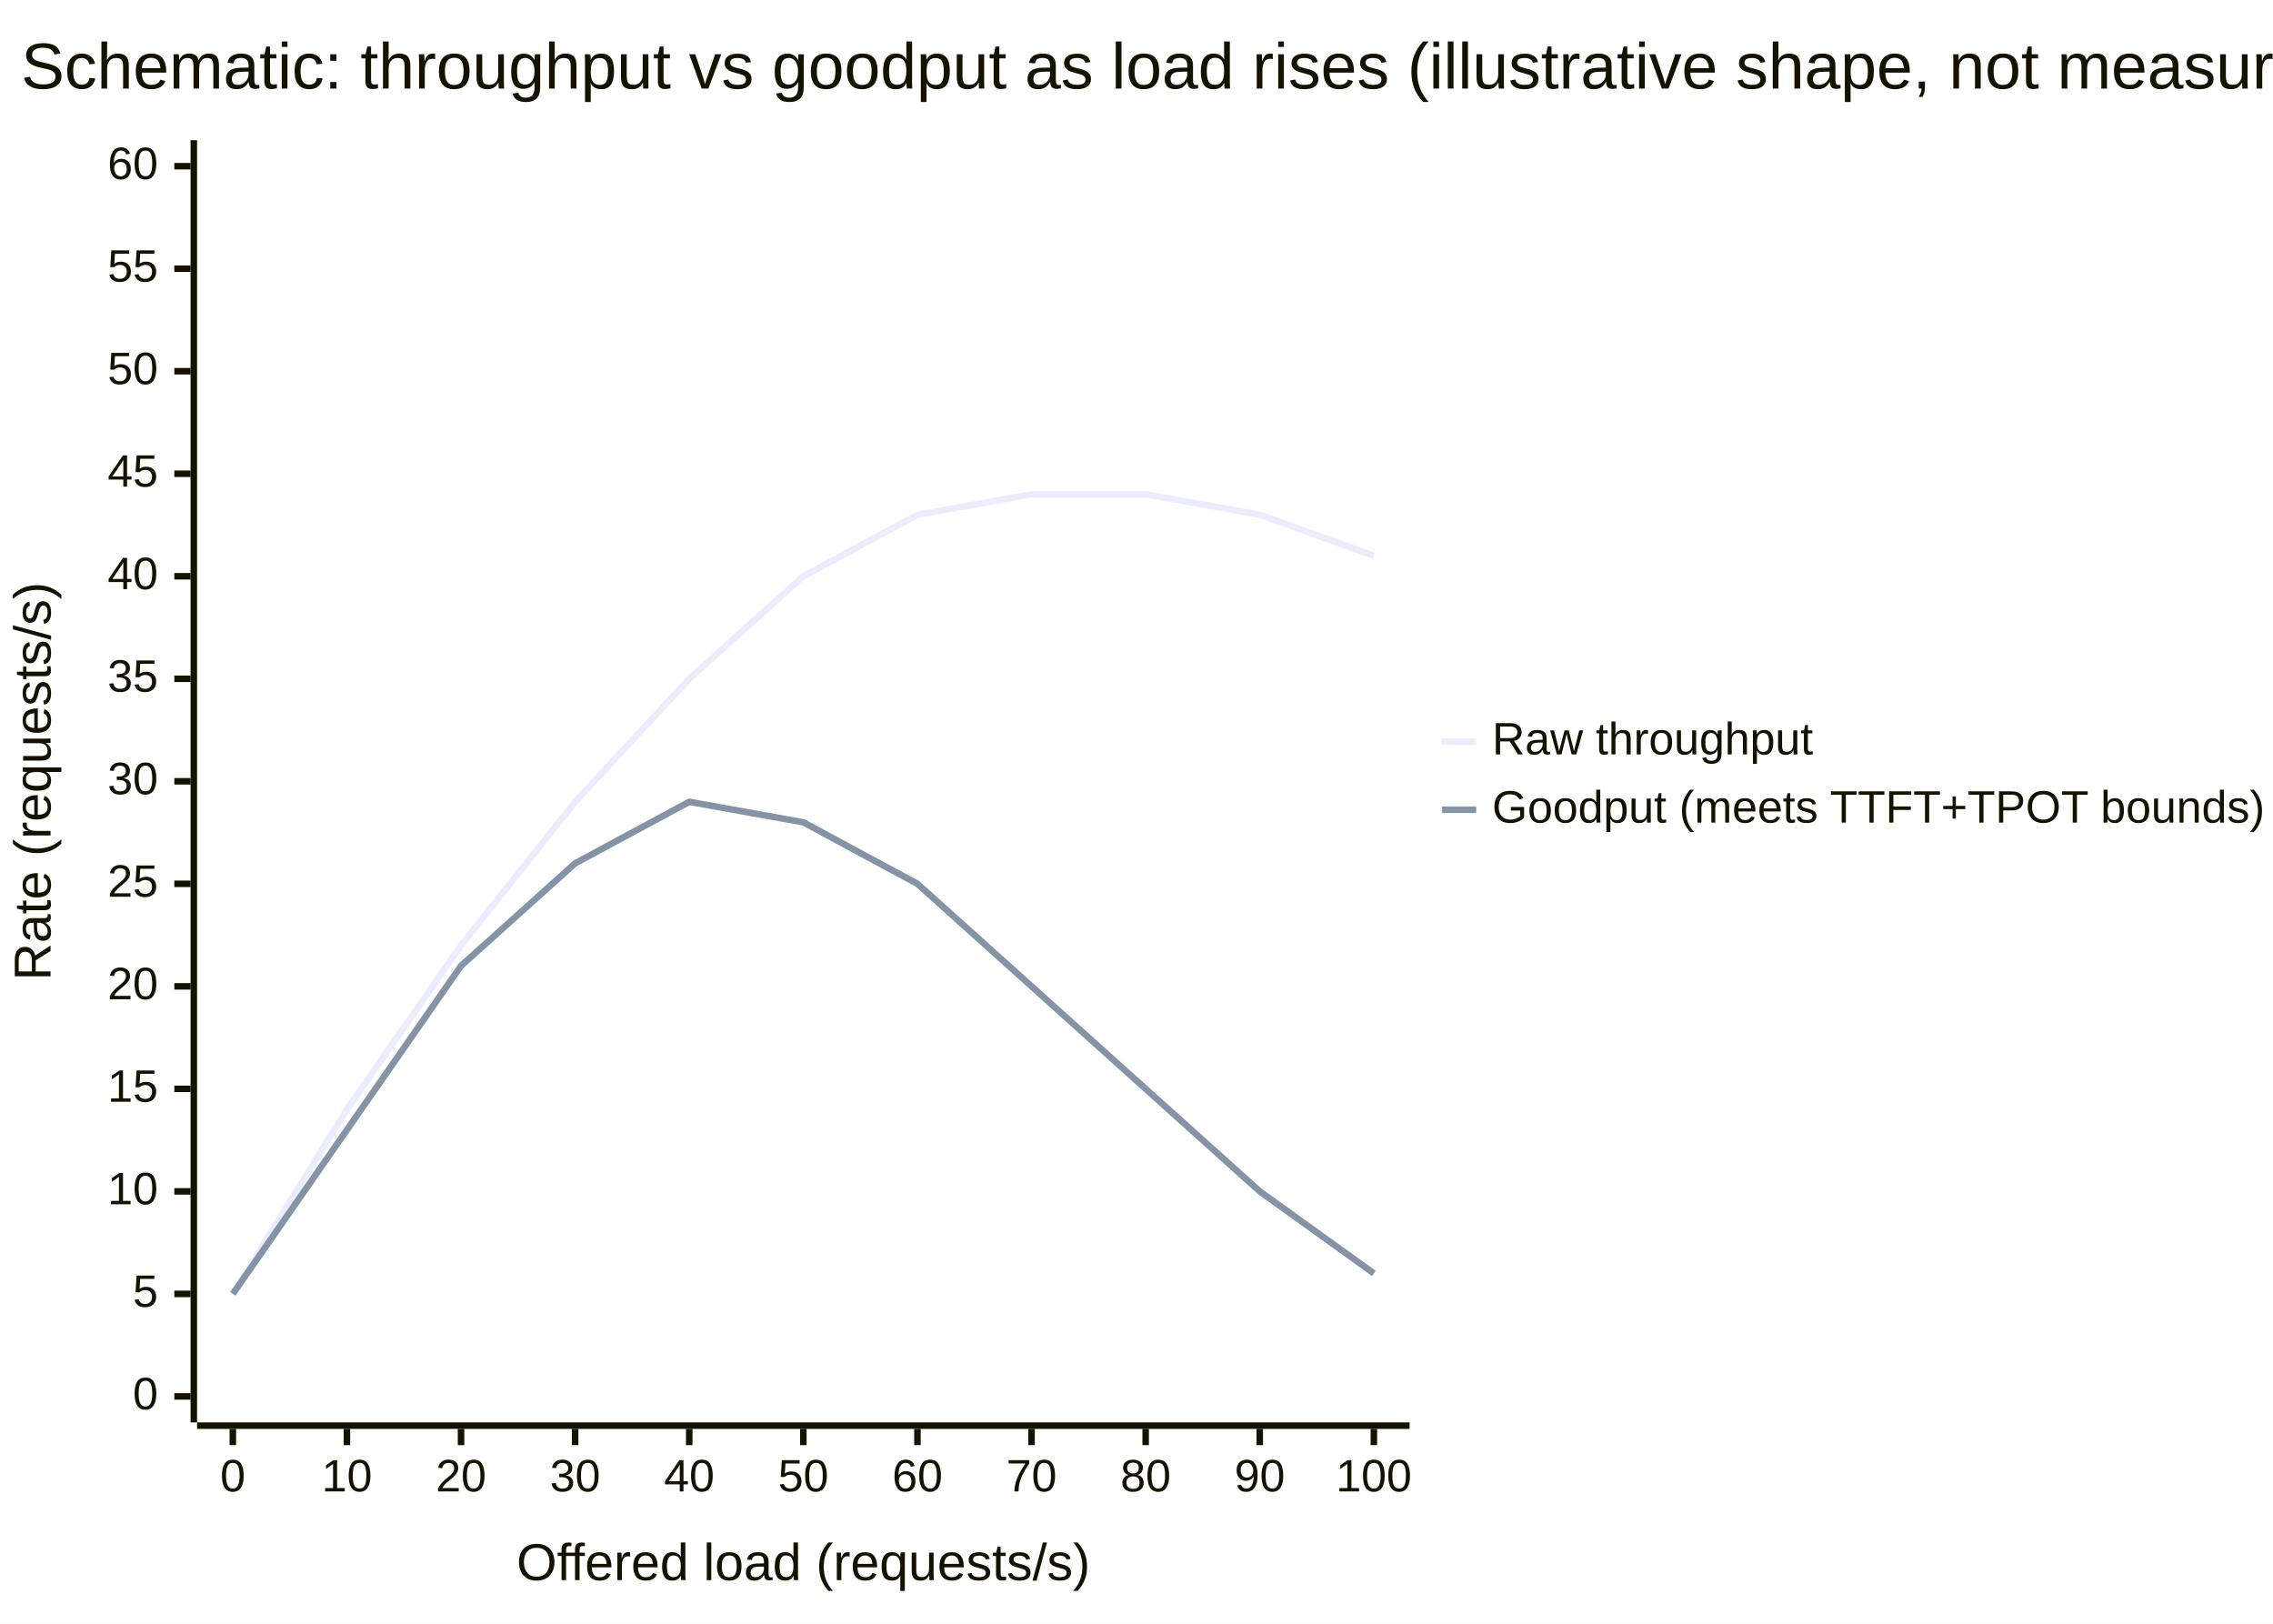
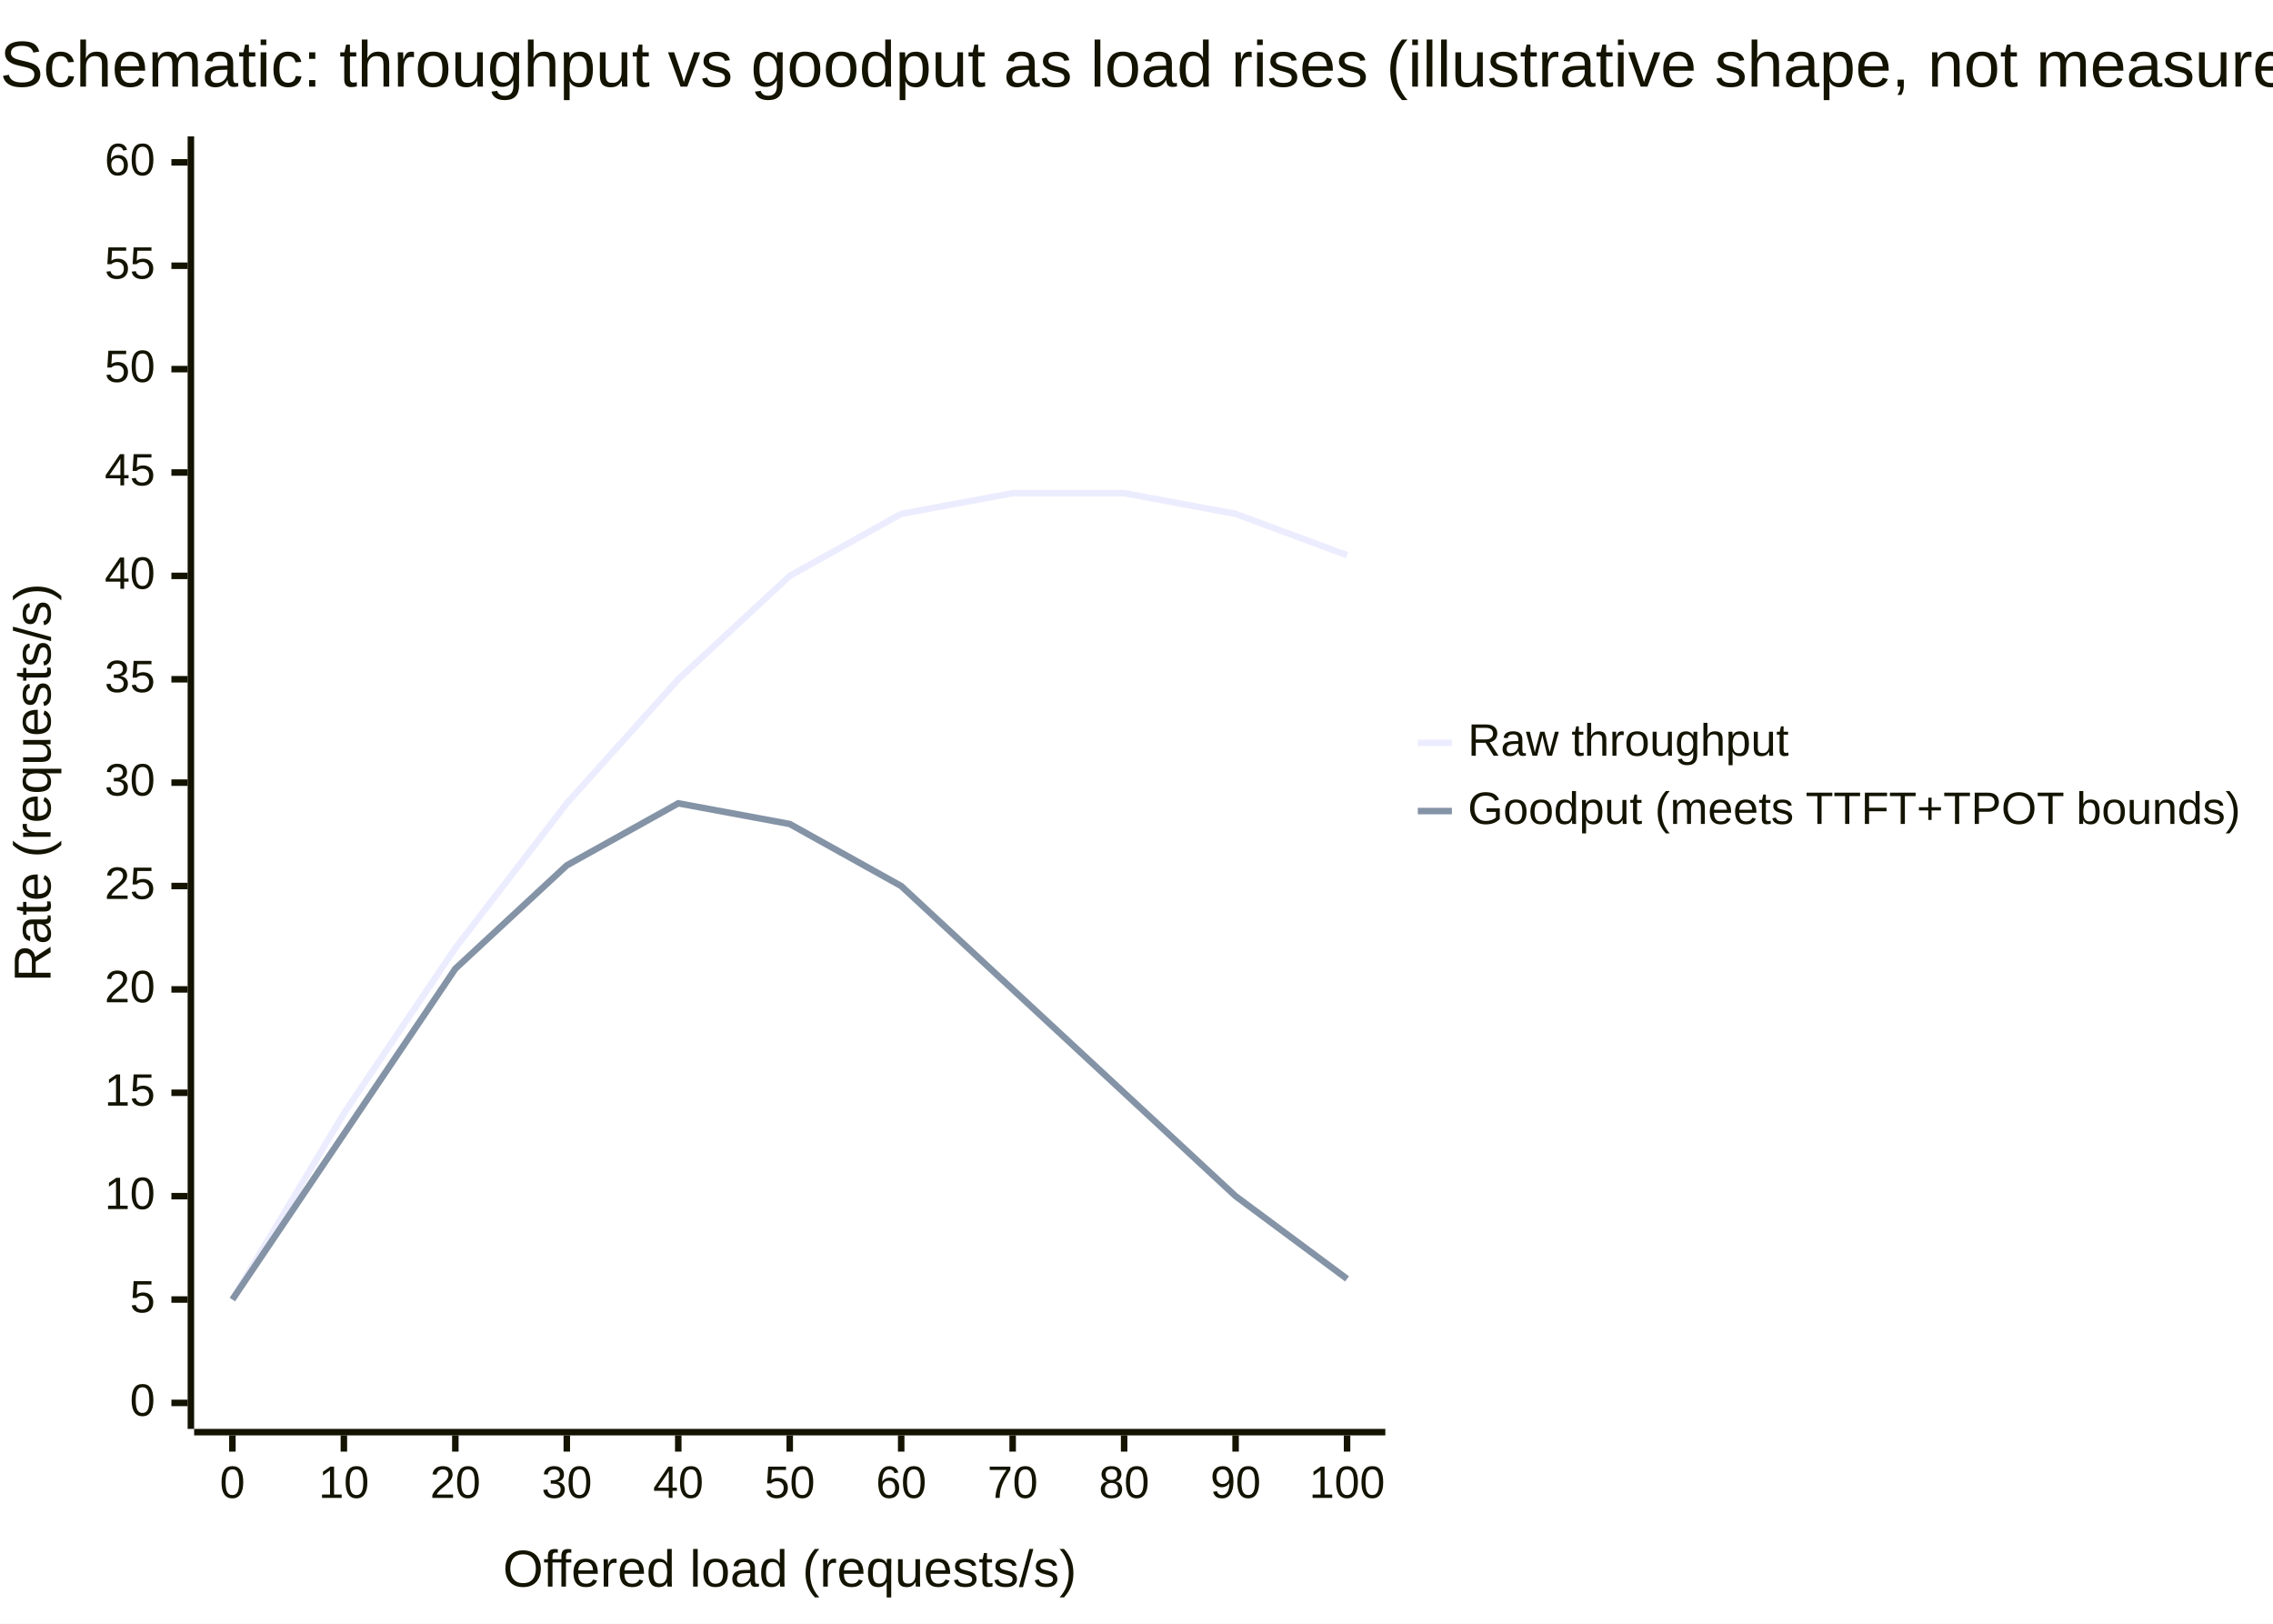
<svg xmlns="http://www.w3.org/2000/svg" id="my-svg" width="100%" style="max-width: 700px; background-color: transparent;" viewBox="0 0 700 500" role="graphics-document document" aria-roledescription="xychart">
  <style>#my-svg{font-family:"trebuchet ms",verdana,arial,sans-serif;font-size:16px;fill:#333;}@keyframes edge-animation-frame{from{stroke-dashoffset:0;}}@keyframes dash{to{stroke-dashoffset:0;}}#my-svg .edge-animation-slow{stroke-dasharray:9,5!important;stroke-dashoffset:900;animation:dash 50s linear infinite;stroke-linecap:round;}#my-svg .edge-animation-fast{stroke-dasharray:9,5!important;stroke-dashoffset:900;animation:dash 20s linear infinite;stroke-linecap:round;}#my-svg .error-icon{fill:#552222;}#my-svg .error-text{fill:#552222;stroke:#552222;}#my-svg .edge-thickness-normal{stroke-width:1px;}#my-svg .edge-thickness-thick{stroke-width:3.5px;}#my-svg .edge-pattern-solid{stroke-dasharray:0;}#my-svg .edge-thickness-invisible{stroke-width:0;fill:none;}#my-svg .edge-pattern-dashed{stroke-dasharray:3;}#my-svg .edge-pattern-dotted{stroke-dasharray:2;}#my-svg .marker{fill:#333333;stroke:#333333;}#my-svg .marker.cross{stroke:#333333;}#my-svg svg{font-family:"trebuchet ms",verdana,arial,sans-serif;font-size:16px;}#my-svg p{margin:0;}#my-svg .node .neo-node{stroke:#9370DB;}#my-svg [data-look="neo"].node rect,#my-svg [data-look="neo"].cluster rect,#my-svg [data-look="neo"].node polygon{stroke:#9370DB;filter:drop-shadow(1px 2px 2px rgba(185, 185, 185, 1));}#my-svg [data-look="neo"].swimlane.cluster rect{filter:none;}#my-svg [data-look="neo"].node path{stroke:#9370DB;stroke-width:1px;}#my-svg [data-look="neo"].node .outer-path{filter:drop-shadow(1px 2px 2px rgba(185, 185, 185, 1));}#my-svg [data-look="neo"].node .neo-line path{stroke:#9370DB;filter:none;}#my-svg [data-look="neo"].node circle{stroke:#9370DB;filter:drop-shadow(1px 2px 2px rgba(185, 185, 185, 1));}#my-svg [data-look="neo"].node circle .state-start{fill:#000000;}#my-svg [data-look="neo"].icon-shape .icon{fill:#9370DB;filter:drop-shadow(1px 2px 2px rgba(185, 185, 185, 1));}#my-svg [data-look="neo"].icon-shape .icon-neo path{stroke:#9370DB;filter:drop-shadow(1px 2px 2px rgba(185, 185, 185, 1));}#my-svg :root{--mermaid-font-family:"trebuchet ms",verdana,arial,sans-serif;}</style>
  <g />
  <g class="main">
    <rect width="700" height="500" class="background" fill="white" />
    <g class="chart-title">
-       <text x="0" y="0" fill="#131300" font-size="20" dominant-baseline="middle" text-anchor="middle" transform="translate(390.0547, 21.58984) rotate(0)">Schematic: throughput vs goodput as load rises (illustrative shape, not measured data)</text>
+       <text x="0" y="0" fill="#131300" font-size="20" dominant-baseline="middle" text-anchor="middle" transform="translate(383.5469, 21) rotate(0)">Schematic: throughput vs goodput as load rises (illustrative shape, not measured data)</text>
    </g>
    <g class="plot">
      <g class="line-plot-0">
-         <path d="M71.703,398.432L106.843,341.609L141.983,291.099L177.122,246.904L212.262,209.021L247.402,177.453L282.541,158.512L317.681,152.198L352.821,152.198L387.96,158.512L423.1,171.139" fill="none" stroke="#ECECFF" stroke-width="2" />
+         <path d="M71.572,400.167L105.9,342.867L140.227,291.933L174.554,247.367L208.881,209.167L243.209,177.333L277.536,158.233L311.863,151.867L346.191,151.867L380.518,158.233L414.845,170.967" fill="none" stroke="#ECECFF" stroke-width="2" />
      </g>
      <g class="line-plot-1">
-         <path d="M71.703,398.432L106.843,347.922L141.983,297.413L177.122,265.845L212.262,246.904L247.402,253.217L282.541,272.158L317.681,303.727L352.821,335.295L387.96,366.863L423.1,392.118" fill="none" stroke="#8493A6" stroke-width="2" />
+         <path d="M71.572,400.167L105.9,349.233L140.227,298.3L174.554,266.467L208.881,247.367L243.209,253.733L277.536,272.833L311.863,304.667L346.191,336.5L380.518,368.333L414.845,393.8" fill="none" stroke="#8493A6" stroke-width="2" />
      </g>
    </g>
    <g class="legend">
      <g class="markers">
-         <path d="M 444.116,228.34 L 454.616,228.34" fill="none" stroke="#ECECFF" stroke-width="2" />
-         <path d="M 444.116,249.34 L 454.616,249.34" fill="none" stroke="#8493A6" stroke-width="2" />
+         <path d="M 436.631,228.75 L 447.131,228.75" fill="none" stroke="#ECECFF" stroke-width="2" />
+         <path d="M 436.631,249.75 L 447.131,249.75" fill="none" stroke="#8493A6" stroke-width="2" />
      </g>
      <g class="label">
-         <text x="0" y="0" fill="#131300" font-size="14" dominant-baseline="middle" text-anchor="start" transform="translate(459.5156, 228.3398) rotate(0)">Raw throughput</text>
-         <text x="0" y="0" fill="#131300" font-size="14" dominant-baseline="middle" text-anchor="start" transform="translate(459.5156, 249.3398) rotate(0)">Goodput (meets TTFT+TPOT bounds)</text>
+         <text x="0" y="0" fill="#131300" font-size="14" dominant-baseline="middle" text-anchor="start" transform="translate(452.0312, 228.75) rotate(0)">Raw throughput</text>
+         <text x="0" y="0" fill="#131300" font-size="14" dominant-baseline="middle" text-anchor="start" transform="translate(452.0312, 249.75) rotate(0)">Goodput (meets TTFT+TPOT bounds)</text>
      </g>
    </g>
    <g class="bottom-axis">
      <g class="axis-line">
-         <path d="M 60.688,439 L 434.116,439" fill="none" stroke="#131300" stroke-width="2" />
+         <path d="M 59.786,441 L 426.631,441" fill="none" stroke="#131300" stroke-width="2" />
      </g>
      <g class="label">
-         <text x="0" y="0" fill="#131300" font-size="14" dominant-baseline="text-before-edge" text-anchor="middle" transform="translate(71.70313, 450) rotate(0)">0</text>
-         <text x="0" y="0" fill="#131300" font-size="14" dominant-baseline="text-before-edge" text-anchor="middle" transform="translate(106.8428, 450) rotate(0)">10</text>
-         <text x="0" y="0" fill="#131300" font-size="14" dominant-baseline="text-before-edge" text-anchor="middle" transform="translate(141.9825, 450) rotate(0)">20</text>
-         <text x="0" y="0" fill="#131300" font-size="14" dominant-baseline="text-before-edge" text-anchor="middle" transform="translate(177.1222, 450) rotate(0)">30</text>
-         <text x="0" y="0" fill="#131300" font-size="14" dominant-baseline="text-before-edge" text-anchor="middle" transform="translate(212.2619, 450) rotate(0)">40</text>
-         <text x="0" y="0" fill="#131300" font-size="14" dominant-baseline="text-before-edge" text-anchor="middle" transform="translate(247.4016, 450) rotate(0)">50</text>
-         <text x="0" y="0" fill="#131300" font-size="14" dominant-baseline="text-before-edge" text-anchor="middle" transform="translate(282.5413, 450) rotate(0)">60</text>
-         <text x="0" y="0" fill="#131300" font-size="14" dominant-baseline="text-before-edge" text-anchor="middle" transform="translate(317.6809, 450) rotate(0)">70</text>
-         <text x="0" y="0" fill="#131300" font-size="14" dominant-baseline="text-before-edge" text-anchor="middle" transform="translate(352.8206, 450) rotate(0)">80</text>
-         <text x="0" y="0" fill="#131300" font-size="14" dominant-baseline="text-before-edge" text-anchor="middle" transform="translate(387.9603, 450) rotate(0)">90</text>
-         <text x="0" y="0" fill="#131300" font-size="14" dominant-baseline="text-before-edge" text-anchor="middle" transform="translate(423.1, 450) rotate(0)">100</text>
+         <text x="0" y="0" fill="#131300" font-size="14" dominant-baseline="text-before-edge" text-anchor="middle" transform="translate(71.57227, 452) rotate(0)">0</text>
+         <text x="0" y="0" fill="#131300" font-size="14" dominant-baseline="text-before-edge" text-anchor="middle" transform="translate(105.8996, 452) rotate(0)">10</text>
+         <text x="0" y="0" fill="#131300" font-size="14" dominant-baseline="text-before-edge" text-anchor="middle" transform="translate(140.2268, 452) rotate(0)">20</text>
+         <text x="0" y="0" fill="#131300" font-size="14" dominant-baseline="text-before-edge" text-anchor="middle" transform="translate(174.5541, 452) rotate(0)">30</text>
+         <text x="0" y="0" fill="#131300" font-size="14" dominant-baseline="text-before-edge" text-anchor="middle" transform="translate(208.8814, 452) rotate(0)">40</text>
+         <text x="0" y="0" fill="#131300" font-size="14" dominant-baseline="text-before-edge" text-anchor="middle" transform="translate(243.2087, 452) rotate(0)">50</text>
+         <text x="0" y="0" fill="#131300" font-size="14" dominant-baseline="text-before-edge" text-anchor="middle" transform="translate(277.536, 452) rotate(0)">60</text>
+         <text x="0" y="0" fill="#131300" font-size="14" dominant-baseline="text-before-edge" text-anchor="middle" transform="translate(311.8633, 452) rotate(0)">70</text>
+         <text x="0" y="0" fill="#131300" font-size="14" dominant-baseline="text-before-edge" text-anchor="middle" transform="translate(346.1905, 452) rotate(0)">80</text>
+         <text x="0" y="0" fill="#131300" font-size="14" dominant-baseline="text-before-edge" text-anchor="middle" transform="translate(380.5178, 452) rotate(0)">90</text>
+         <text x="0" y="0" fill="#131300" font-size="14" dominant-baseline="text-before-edge" text-anchor="middle" transform="translate(414.8451, 452) rotate(0)">100</text>
      </g>
      <g class="ticks">
-         <path d="M 71.703,440 L 71.703,445" fill="none" stroke="#131300" stroke-width="2" />
-         <path d="M 106.843,440 L 106.843,445" fill="none" stroke="#131300" stroke-width="2" />
-         <path d="M 141.983,440 L 141.983,445" fill="none" stroke="#131300" stroke-width="2" />
-         <path d="M 177.122,440 L 177.122,445" fill="none" stroke="#131300" stroke-width="2" />
-         <path d="M 212.262,440 L 212.262,445" fill="none" stroke="#131300" stroke-width="2" />
-         <path d="M 247.402,440 L 247.402,445" fill="none" stroke="#131300" stroke-width="2" />
-         <path d="M 282.541,440 L 282.541,445" fill="none" stroke="#131300" stroke-width="2" />
-         <path d="M 317.681,440 L 317.681,445" fill="none" stroke="#131300" stroke-width="2" />
-         <path d="M 352.821,440 L 352.821,445" fill="none" stroke="#131300" stroke-width="2" />
-         <path d="M 387.96,440 L 387.96,445" fill="none" stroke="#131300" stroke-width="2" />
-         <path d="M 423.1,440 L 423.1,445" fill="none" stroke="#131300" stroke-width="2" />
+         <path d="M 71.572,442 L 71.572,447" fill="none" stroke="#131300" stroke-width="2" />
+         <path d="M 105.9,442 L 105.9,447" fill="none" stroke="#131300" stroke-width="2" />
+         <path d="M 140.227,442 L 140.227,447" fill="none" stroke="#131300" stroke-width="2" />
+         <path d="M 174.554,442 L 174.554,447" fill="none" stroke="#131300" stroke-width="2" />
+         <path d="M 208.881,442 L 208.881,447" fill="none" stroke="#131300" stroke-width="2" />
+         <path d="M 243.209,442 L 243.209,447" fill="none" stroke="#131300" stroke-width="2" />
+         <path d="M 277.536,442 L 277.536,447" fill="none" stroke="#131300" stroke-width="2" />
+         <path d="M 311.863,442 L 311.863,447" fill="none" stroke="#131300" stroke-width="2" />
+         <path d="M 346.191,442 L 346.191,447" fill="none" stroke="#131300" stroke-width="2" />
+         <path d="M 380.518,442 L 380.518,447" fill="none" stroke="#131300" stroke-width="2" />
+         <path d="M 414.845,442 L 414.845,447" fill="none" stroke="#131300" stroke-width="2" />
      </g>
      <g class="title">
-         <text x="0" y="0" fill="#131300" font-size="16" dominant-baseline="text-before-edge" text-anchor="middle" transform="translate(247.4016, 476) rotate(0)">Offered load (requests/s)</text>
+         <text x="0" y="0" fill="#131300" font-size="16" dominant-baseline="text-before-edge" text-anchor="middle" transform="translate(243.2087, 478) rotate(0)">Offered load (requests/s)</text>
      </g>
    </g>
    <g class="left-axis">
      <g class="axisl-line">
-         <path d="M 59.688,43.18 L 59.688,438" fill="none" stroke="#131300" stroke-width="2" />
+         <path d="M 58.786,42 L 58.786,440" fill="none" stroke="#131300" stroke-width="2" />
      </g>
      <g class="label">
-         <text x="0" y="0" fill="#131300" font-size="14" dominant-baseline="middle" text-anchor="end" transform="translate(48.6875, 51.17969) rotate(0)">60</text>
-         <text x="0" y="0" fill="#131300" font-size="14" dominant-baseline="middle" text-anchor="end" transform="translate(48.6875, 82.74805) rotate(0)">55</text>
-         <text x="0" y="0" fill="#131300" font-size="14" dominant-baseline="middle" text-anchor="end" transform="translate(48.6875, 114.3164) rotate(0)">50</text>
-         <text x="0" y="0" fill="#131300" font-size="14" dominant-baseline="middle" text-anchor="end" transform="translate(48.6875, 145.8848) rotate(0)">45</text>
-         <text x="0" y="0" fill="#131300" font-size="14" dominant-baseline="middle" text-anchor="end" transform="translate(48.6875, 177.4531) rotate(0)">40</text>
-         <text x="0" y="0" fill="#131300" font-size="14" dominant-baseline="middle" text-anchor="end" transform="translate(48.6875, 209.0215) rotate(0)">35</text>
-         <text x="0" y="0" fill="#131300" font-size="14" dominant-baseline="middle" text-anchor="end" transform="translate(48.6875, 240.5898) rotate(0)">30</text>
-         <text x="0" y="0" fill="#131300" font-size="14" dominant-baseline="middle" text-anchor="end" transform="translate(48.6875, 272.1582) rotate(0)">25</text>
-         <text x="0" y="0" fill="#131300" font-size="14" dominant-baseline="middle" text-anchor="end" transform="translate(48.6875, 303.7266) rotate(0)">20</text>
-         <text x="0" y="0" fill="#131300" font-size="14" dominant-baseline="middle" text-anchor="end" transform="translate(48.6875, 335.2949) rotate(0)">15</text>
-         <text x="0" y="0" fill="#131300" font-size="14" dominant-baseline="middle" text-anchor="end" transform="translate(48.6875, 366.8633) rotate(0)">10</text>
-         <text x="0" y="0" fill="#131300" font-size="14" dominant-baseline="middle" text-anchor="end" transform="translate(48.6875, 398.4316) rotate(0)">5</text>
-         <text x="0" y="0" fill="#131300" font-size="14" dominant-baseline="middle" text-anchor="end" transform="translate(48.6875, 430) rotate(0)">0</text>
+         <text x="0" y="0" fill="#131300" font-size="14" dominant-baseline="middle" text-anchor="end" transform="translate(47.78613, 50) rotate(0)">60</text>
+         <text x="0" y="0" fill="#131300" font-size="14" dominant-baseline="middle" text-anchor="end" transform="translate(47.78613, 81.83333) rotate(0)">55</text>
+         <text x="0" y="0" fill="#131300" font-size="14" dominant-baseline="middle" text-anchor="end" transform="translate(47.78613, 113.6667) rotate(0)">50</text>
+         <text x="0" y="0" fill="#131300" font-size="14" dominant-baseline="middle" text-anchor="end" transform="translate(47.78613, 145.5) rotate(0)">45</text>
+         <text x="0" y="0" fill="#131300" font-size="14" dominant-baseline="middle" text-anchor="end" transform="translate(47.78613, 177.3333) rotate(0)">40</text>
+         <text x="0" y="0" fill="#131300" font-size="14" dominant-baseline="middle" text-anchor="end" transform="translate(47.78613, 209.1667) rotate(0)">35</text>
+         <text x="0" y="0" fill="#131300" font-size="14" dominant-baseline="middle" text-anchor="end" transform="translate(47.78613, 241) rotate(0)">30</text>
+         <text x="0" y="0" fill="#131300" font-size="14" dominant-baseline="middle" text-anchor="end" transform="translate(47.78613, 272.8333) rotate(0)">25</text>
+         <text x="0" y="0" fill="#131300" font-size="14" dominant-baseline="middle" text-anchor="end" transform="translate(47.78613, 304.6667) rotate(0)">20</text>
+         <text x="0" y="0" fill="#131300" font-size="14" dominant-baseline="middle" text-anchor="end" transform="translate(47.78613, 336.5) rotate(0)">15</text>
+         <text x="0" y="0" fill="#131300" font-size="14" dominant-baseline="middle" text-anchor="end" transform="translate(47.78613, 368.3333) rotate(0)">10</text>
+         <text x="0" y="0" fill="#131300" font-size="14" dominant-baseline="middle" text-anchor="end" transform="translate(47.78613, 400.1667) rotate(0)">5</text>
+         <text x="0" y="0" fill="#131300" font-size="14" dominant-baseline="middle" text-anchor="end" transform="translate(47.78613, 432) rotate(0)">0</text>
      </g>
      <g class="ticks">
-         <path d="M 58.688,51.18 L 53.688,51.18" fill="none" stroke="#131300" stroke-width="2" />
-         <path d="M 58.688,82.748 L 53.688,82.748" fill="none" stroke="#131300" stroke-width="2" />
-         <path d="M 58.688,114.316 L 53.688,114.316" fill="none" stroke="#131300" stroke-width="2" />
-         <path d="M 58.688,145.885 L 53.688,145.885" fill="none" stroke="#131300" stroke-width="2" />
-         <path d="M 58.688,177.453 L 53.688,177.453" fill="none" stroke="#131300" stroke-width="2" />
-         <path d="M 58.688,209.021 L 53.688,209.021" fill="none" stroke="#131300" stroke-width="2" />
-         <path d="M 58.688,240.59 L 53.688,240.59" fill="none" stroke="#131300" stroke-width="2" />
-         <path d="M 58.688,272.158 L 53.688,272.158" fill="none" stroke="#131300" stroke-width="2" />
-         <path d="M 58.688,303.727 L 53.688,303.727" fill="none" stroke="#131300" stroke-width="2" />
-         <path d="M 58.688,335.295 L 53.688,335.295" fill="none" stroke="#131300" stroke-width="2" />
-         <path d="M 58.688,366.863 L 53.688,366.863" fill="none" stroke="#131300" stroke-width="2" />
-         <path d="M 58.688,398.432 L 53.688,398.432" fill="none" stroke="#131300" stroke-width="2" />
-         <path d="M 58.688,430 L 53.688,430" fill="none" stroke="#131300" stroke-width="2" />
+         <path d="M 57.786,50 L 52.786,50" fill="none" stroke="#131300" stroke-width="2" />
+         <path d="M 57.786,81.833 L 52.786,81.833" fill="none" stroke="#131300" stroke-width="2" />
+         <path d="M 57.786,113.667 L 52.786,113.667" fill="none" stroke="#131300" stroke-width="2" />
+         <path d="M 57.786,145.5 L 52.786,145.5" fill="none" stroke="#131300" stroke-width="2" />
+         <path d="M 57.786,177.333 L 52.786,177.333" fill="none" stroke="#131300" stroke-width="2" />
+         <path d="M 57.786,209.167 L 52.786,209.167" fill="none" stroke="#131300" stroke-width="2" />
+         <path d="M 57.786,241 L 52.786,241" fill="none" stroke="#131300" stroke-width="2" />
+         <path d="M 57.786,272.833 L 52.786,272.833" fill="none" stroke="#131300" stroke-width="2" />
+         <path d="M 57.786,304.667 L 52.786,304.667" fill="none" stroke="#131300" stroke-width="2" />
+         <path d="M 57.786,336.5 L 52.786,336.5" fill="none" stroke="#131300" stroke-width="2" />
+         <path d="M 57.786,368.333 L 52.786,368.333" fill="none" stroke="#131300" stroke-width="2" />
+         <path d="M 57.786,400.167 L 52.786,400.167" fill="none" stroke="#131300" stroke-width="2" />
+         <path d="M 57.786,432 L 52.786,432" fill="none" stroke="#131300" stroke-width="2" />
      </g>
      <g class="title">
-         <text x="0" y="0" fill="#131300" font-size="16" dominant-baseline="text-before-edge" text-anchor="middle" transform="translate(5, 240.5898) rotate(270)">Rate (requests/s)</text>
+         <text x="0" y="0" fill="#131300" font-size="16" dominant-baseline="text-before-edge" text-anchor="middle" transform="translate(5, 241) rotate(270)">Rate (requests/s)</text>
      </g>
    </g>
  </g>
  <g class="mermaid-tmp-group" />
</svg>
